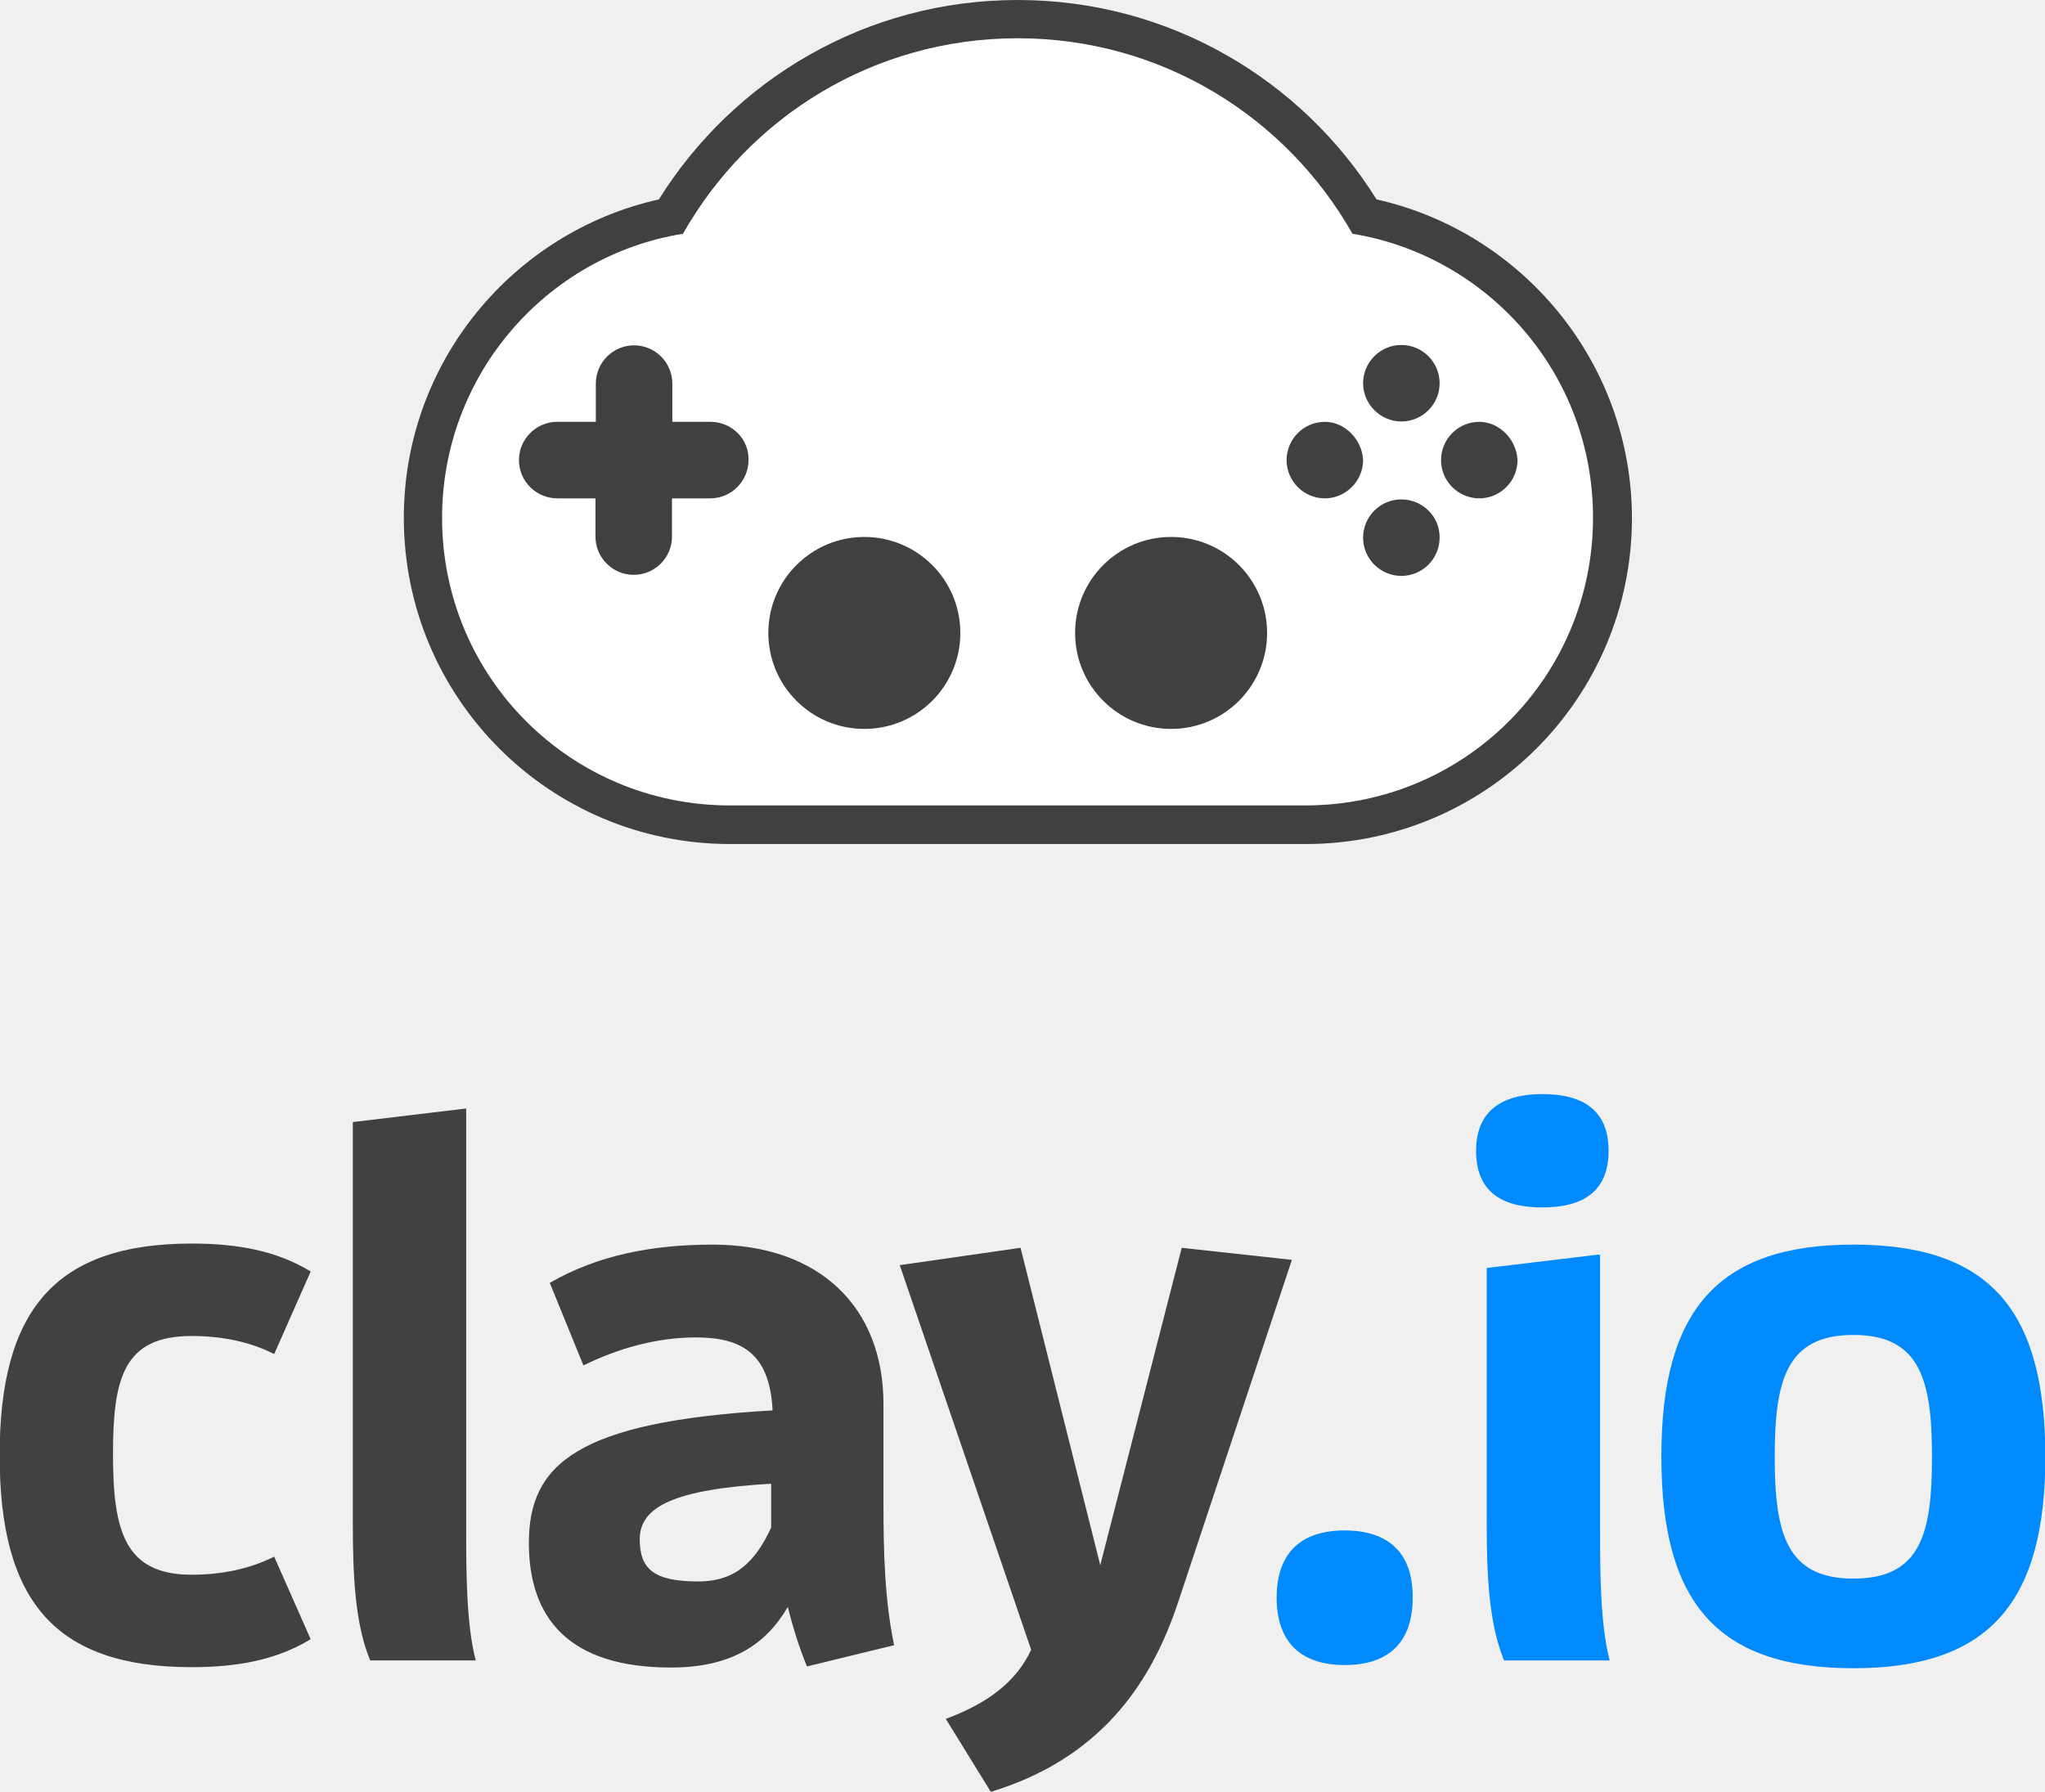
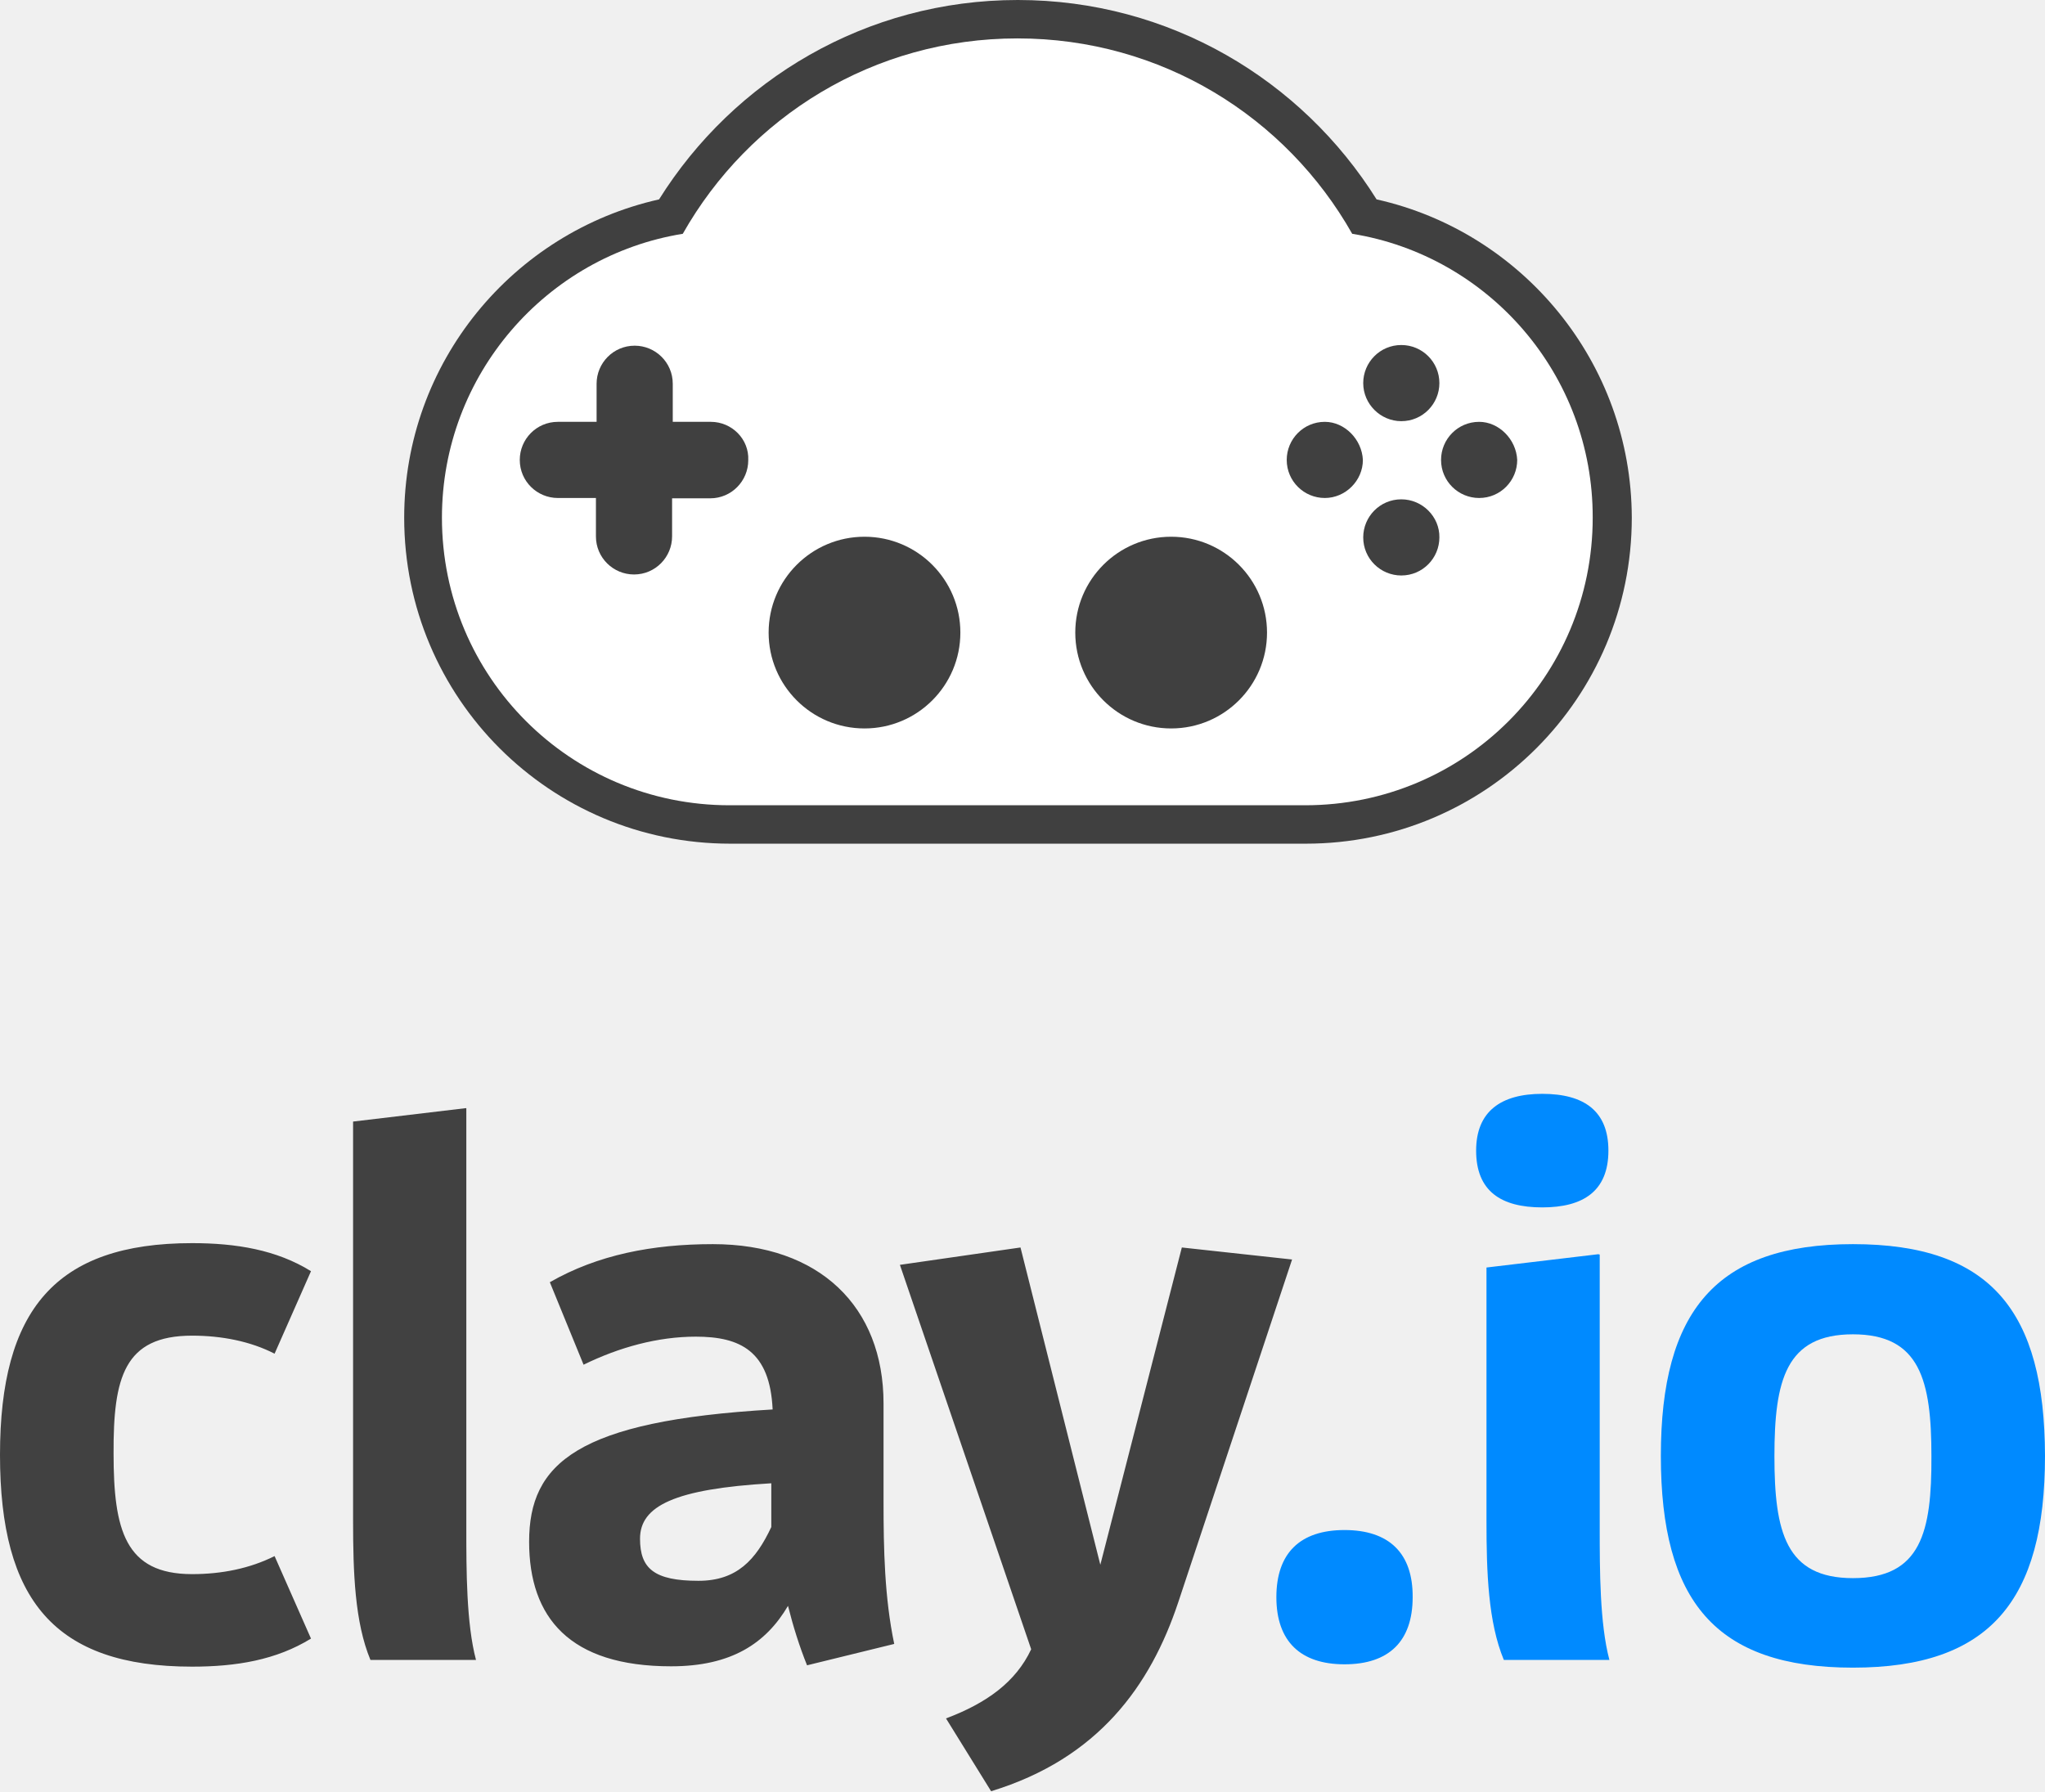
- <svg xmlns="http://www.w3.org/2000/svg" version="1.0" id="Layer_1" x="0px" y="0px" viewBox="18.7 141.5 577.3 505.8" enable-background="new 18.7 141.5 577.3 505.8" xml:space="preserve">
+ <svg xmlns="http://www.w3.org/2000/svg" version="1.0" id="Layer_1" x="0px" y="0px" viewBox="18.6 269.4 612.2 536.3" enable-background="new 18.6 269.4 612.2 536.3" xml:space="preserve">
  <g id="Rounded_Rectangle_1_3_" enable-background="new    ">
    <g id="Rounded_Rectangle_1">
      <g>
-         <path fill="#404040" d="M407.3,197.8c-21.1-33.8-58.5-56.3-101.3-56.3s-80.2,22.5-101.3,56.3c-41.2,9.2-72,46-72,89.9     c0,50.9,41.2,92.1,92.1,92.1h162.5c50.9,0,92.1-41.2,92.1-92.1C479.3,243.8,448.4,207,407.3,197.8z" />
+         <path fill="#404040" d="M430.7,329.1c-22.4-35.8-62-59.7-107.4-59.7s-85,23.9-107.4,59.7c-43.7,9.8-76.3,48.8-76.3,95.3     c0,54,43.7,97.6,97.6,97.6h172.3c54,0,97.6-43.7,97.6-97.6C507,377.8,474.2,338.8,430.7,329.1z" />
      </g>
    </g>
  </g>
  <g id="Rounded_Rectangle_1_2_" enable-background="new    ">
    <g id="Rounded_Rectangle_1_1_">
      <g>
-         <path fill="#FFFFFF" d="M400.5,207.5c-18.7-33-53.9-55.2-94.5-55.2s-75.8,22.2-94.5,55.2c-38.5,6.2-68,39.8-68,80.2     c0,45,36.3,81.2,81.2,81.2h162.5c45,0,81.2-36.3,81.2-81.2C468.5,247.3,439,213.8,400.5,207.5z" />
+         <path fill="#FFFFFF" d="M423.4,339.4c-19.8-35-57.1-58.5-100.2-58.5s-80.4,23.5-100.2,58.5c-40.8,6.6-72.1,42.2-72.1,85     c0,47.7,38.5,86.1,86.1,86.1h172.3c47.7,0,86.1-38.5,86.1-86.1C495.5,381.6,464.3,346,423.4,339.4z" />
      </g>
    </g>
  </g>
  <g id="Buttons_1_" enable-background="new    ">
    <g id="Buttons">
      <g>
-         <path fill="#404040" d="M414.3,238.9c-6,0-10.8,4.9-10.8,10.8s4.9,10.8,10.8,10.8c6,0,10.8-4.9,10.8-10.8     S420.3,238.9,414.3,238.9z M392.7,260.6c-6,0-10.8,4.9-10.8,10.8c0,6,4.9,10.8,10.8,10.8s10.8-4.9,10.8-10.8     C403.2,265.5,398.3,260.6,392.7,260.6z M436.3,260.6c-6,0-10.8,4.9-10.8,10.8c0,6,4.9,10.8,10.8,10.8c6,0,10.8-4.9,10.8-10.8     C446.8,265.5,441.9,260.6,436.3,260.6z M414.3,282.5c-6,0-10.8,4.9-10.8,10.8c0,6,4.9,10.8,10.8,10.8c6,0,10.8-4.9,10.8-10.8     C425.2,287.4,420.3,282.5,414.3,282.5z" />
+         <path fill="#404040" d="M438.1,372.7c-6.4,0-11.4,5.2-11.4,11.4c0,6.3,5.2,11.4,11.4,11.4c6.4,0,11.4-5.2,11.4-11.4     C449.5,377.8,444.4,372.7,438.1,372.7z M415.2,395.7c-6.4,0-11.4,5.2-11.4,11.4c0,6.4,5.2,11.4,11.4,11.4s11.4-5.2,11.4-11.4     C426.3,400.9,421.1,395.7,415.2,395.7z M461.4,395.7c-6.4,0-11.4,5.2-11.4,11.4c0,6.4,5.2,11.4,11.4,11.4     c6.4,0,11.4-5.2,11.4-11.4C472.5,400.9,467.3,395.7,461.4,395.7z M438.1,418.9c-6.4,0-11.4,5.2-11.4,11.4     c0,6.4,5.2,11.4,11.4,11.4c6.4,0,11.4-5.2,11.4-11.4C449.6,424.1,444.4,418.9,438.1,418.9z" />
      </g>
    </g>
  </g>
  <g id="Left_1_" enable-background="new    ">
    <g id="Left">
      <g>
-         <circle fill="#404040" cx="262.7" cy="320.2" r="27.1" />
+         <circle fill="#404040" cx="277.4" cy="458.8" r="28.7" />
      </g>
    </g>
  </g>
  <g id="Right_1_" enable-background="new    ">
    <g id="Right">
      <g>
-         <circle fill="#404040" cx="349.3" cy="320.2" r="27.1" />
+         <circle fill="#404040" cx="369.2" cy="458.8" r="28.7" />
      </g>
    </g>
  </g>
  <g id="D-Pad_1_" enable-background="new    ">
    <g id="D-Pad">
      <g>
-         <path fill="#404040" d="M219.3,260.6h-10.8v-10.8c0-6-4.9-10.8-10.8-10.8c-6,0-10.8,4.9-10.8,10.8v10.8H176     c-6,0-10.8,4.9-10.8,10.8c0,6,4.9,10.8,10.8,10.8h10.8v10.8c0,6,4.9,10.8,10.8,10.8c6,0,10.8-4.9,10.8-10.8v-10.8h10.8     c6,0,10.8-4.9,10.8-10.8C230.2,265.5,225.3,260.6,219.3,260.6z" />
+         <path fill="#404040" d="M231.4,395.7h-11.4v-11.4c0-6.4-5.2-11.4-11.4-11.4c-6.4,0-11.4,5.2-11.4,11.4v11.4h-11.6     c-6.4,0-11.4,5.2-11.4,11.4c0,6.4,5.2,11.4,11.4,11.4h11.4V430c0,6.4,5.2,11.4,11.4,11.4c6.4,0,11.4-5.2,11.4-11.4v-11.4h11.4     c6.4,0,11.4-5.2,11.4-11.4C242.9,400.9,237.7,395.7,231.4,395.7z" />
      </g>
    </g>
  </g>
  <g id="clay_1_" enable-background="new    ">
    <g id="clay">
      <g>
-         <path fill="#414141" d="M72.8,518.7c8.4,0,16.5,1.6,23.3,5.1l10.3-23.3c-9.7-6-21.1-7.9-33.6-7.9c-38.7,0-54.2,19-54.2,59.8     c0,40.9,15.4,59.8,54.2,59.8c12.5,0,23.8-1.9,33.6-7.9l-10.3-23.3c-7,3.5-14.9,5.1-23.3,5.1c-19,0-22.2-12.5-22.2-34.1     C50.6,530.6,53.6,518.7,72.8,518.7z M150,454.5l-31.7,3.8v112.7c0,14.6,0.5,28.7,4.9,39.3H153c-2.7-10.3-2.7-25.5-2.7-37.1V454.5     H150z M268.1,537.9c0-27.4-18.1-45-48.2-45c-17.1,0-32.5,3-46,10.8l9.5,23.3c10-4.9,20.9-7.9,31.7-7.9c12.5,0,20.9,4.1,21.7,20.6     c-55.2,3.2-68.8,15.2-68.8,37.4c0,21.4,11.4,35.2,40.1,35.2c17.1,0,26.8-6.5,33-17.1c1.4,5.7,3.2,11.4,5.4,16.8l24.6-6     c-2.7-13-3-26.8-3-40.1L268.1,537.9L268.1,537.9z M236.4,572.8c-4.3,9.2-9.7,15.2-20.6,15.2c-12.5,0-16.5-3.5-16.5-11.9     c0-9.2,9.7-14.1,37.1-15.7V572.8z M352.3,493.8l-23,89.6l-22.5-89.6l-34.1,4.9l37.1,108.6c-4.3,9.2-12.5,15.2-24.1,19.5     l12.7,20.6c30.3-9.2,45-29.8,52.8-53.3l32.2-96.9L352.3,493.8z" />
+         <path fill="#414141" d="M76.1,669.3c8.9,0,17.5,1.7,24.7,5.4l10.9-24.7c-10.3-6.4-22.4-8.4-35.6-8.4c-41,0-57.5,20.1-57.5,63.4     c0,43.4,16.3,63.4,57.5,63.4c13.3,0,25.2-2,35.6-8.4l-10.9-24.7c-7.4,3.7-15.8,5.4-24.7,5.4c-20.1,0-23.5-13.3-23.5-36.1     C52.5,681.9,55.7,669.3,76.1,669.3z M157.9,601.2l-33.6,4v119.5c0,15.5,0.5,30.4,5.2,41.7h31.6c-2.9-10.9-2.9-27-2.9-39.3V601.2     H157.9z M283.1,689.6c0-29-19.2-47.7-51.1-47.7c-18.1,0-34.5,3.2-48.8,11.4l10.1,24.7c10.6-5.2,22.2-8.4,33.6-8.4     c13.3,0,22.2,4.3,23,21.8c-58.5,3.4-72.9,16.1-72.9,39.6c0,22.7,12.1,37.3,42.5,37.3c18.1,0,28.4-6.9,35-18.1     c1.5,6,3.4,12.1,5.7,17.8l26.1-6.4c-2.9-13.8-3.2-28.4-3.2-42.5V689.6L283.1,689.6z M249.5,726.6c-4.6,9.8-10.3,16.1-21.8,16.1     c-13.3,0-17.5-3.7-17.5-12.6c0-9.8,10.3-14.9,39.3-16.6V726.6z M372.4,642.9l-24.4,95l-23.9-95l-36.1,5.2l39.3,115.1     c-4.6,9.8-13.3,16.1-25.5,20.7l13.5,21.8c32.1-9.8,47.7-31.6,56-56.5l34.1-102.7L372.4,642.9z" />
      </g>
    </g>
  </g>
  <g id="_x2E_io_1_" enable-background="new    ">
    <g id="_x2E_io">
      <g>
-         <path fill="#008AFF" d="M398.3,573.6c-12.5,0-19.2,6.5-19.2,19c0,12.5,6.8,19,19.2,19c12.5,0,19.2-6.5,19.2-19     C417.6,580.1,410.8,573.6,398.3,573.6z M470.1,495.7l-31.7,3.8v71.5c0,14.6,0.5,28.7,4.9,39.3h29.8c-2.7-10.3-2.7-25.5-2.7-37.1     v-77.4H470.1z M454.1,450.4c-11.6,0-18.7,4.9-18.7,16c0,11.4,7,16,18.7,16c11.6,0,18.7-4.6,18.7-16     C472.8,455.3,466,450.4,454.1,450.4z M541.9,492.9c-38.7,0-54.2,19-54.2,59.8c0,40.9,15.4,59.8,54.2,59.8     c38.7,0,54.2-19,54.2-59.8C596,511.9,580.9,492.9,541.9,492.9z M541.9,587.2c-19,0-22.2-13-22.2-34.4c0-21.4,3.2-34.4,22.2-34.4     s22.2,13,22.2,34.4C564.1,574.2,561.1,587.2,541.9,587.2z" />
+         <path fill="#008AFF" d="M421.1,727.5c-13.3,0-20.4,6.9-20.4,20.1s7.2,20.1,20.4,20.1c13.3,0,20.4-6.9,20.4-20.1     C441.6,734.4,434.4,727.5,421.1,727.5z M497.2,644.9l-33.6,4v75.8c0,15.5,0.5,30.4,5.2,41.7h31.6c-2.9-10.9-2.9-27-2.9-39.3V645     h-0.3V644.9z M480.3,596.9c-12.3,0-19.8,5.2-19.8,17c0,12.1,7.4,17,19.8,17c12.3,0,19.8-4.9,19.8-17     C500.1,602.1,492.9,596.9,480.3,596.9z M573.3,641.9c-41,0-57.5,20.1-57.5,63.4c0,43.4,16.3,63.4,57.5,63.4     c41,0,57.5-20.1,57.5-63.4C630.7,662.1,614.7,641.9,573.3,641.9z M573.3,741.9c-20.1,0-23.5-13.8-23.5-36.5s3.4-36.5,23.5-36.5     s23.5,13.8,23.5,36.5C596.9,728.1,593.7,741.9,573.3,741.9z" />
      </g>
    </g>
  </g>
</svg>
